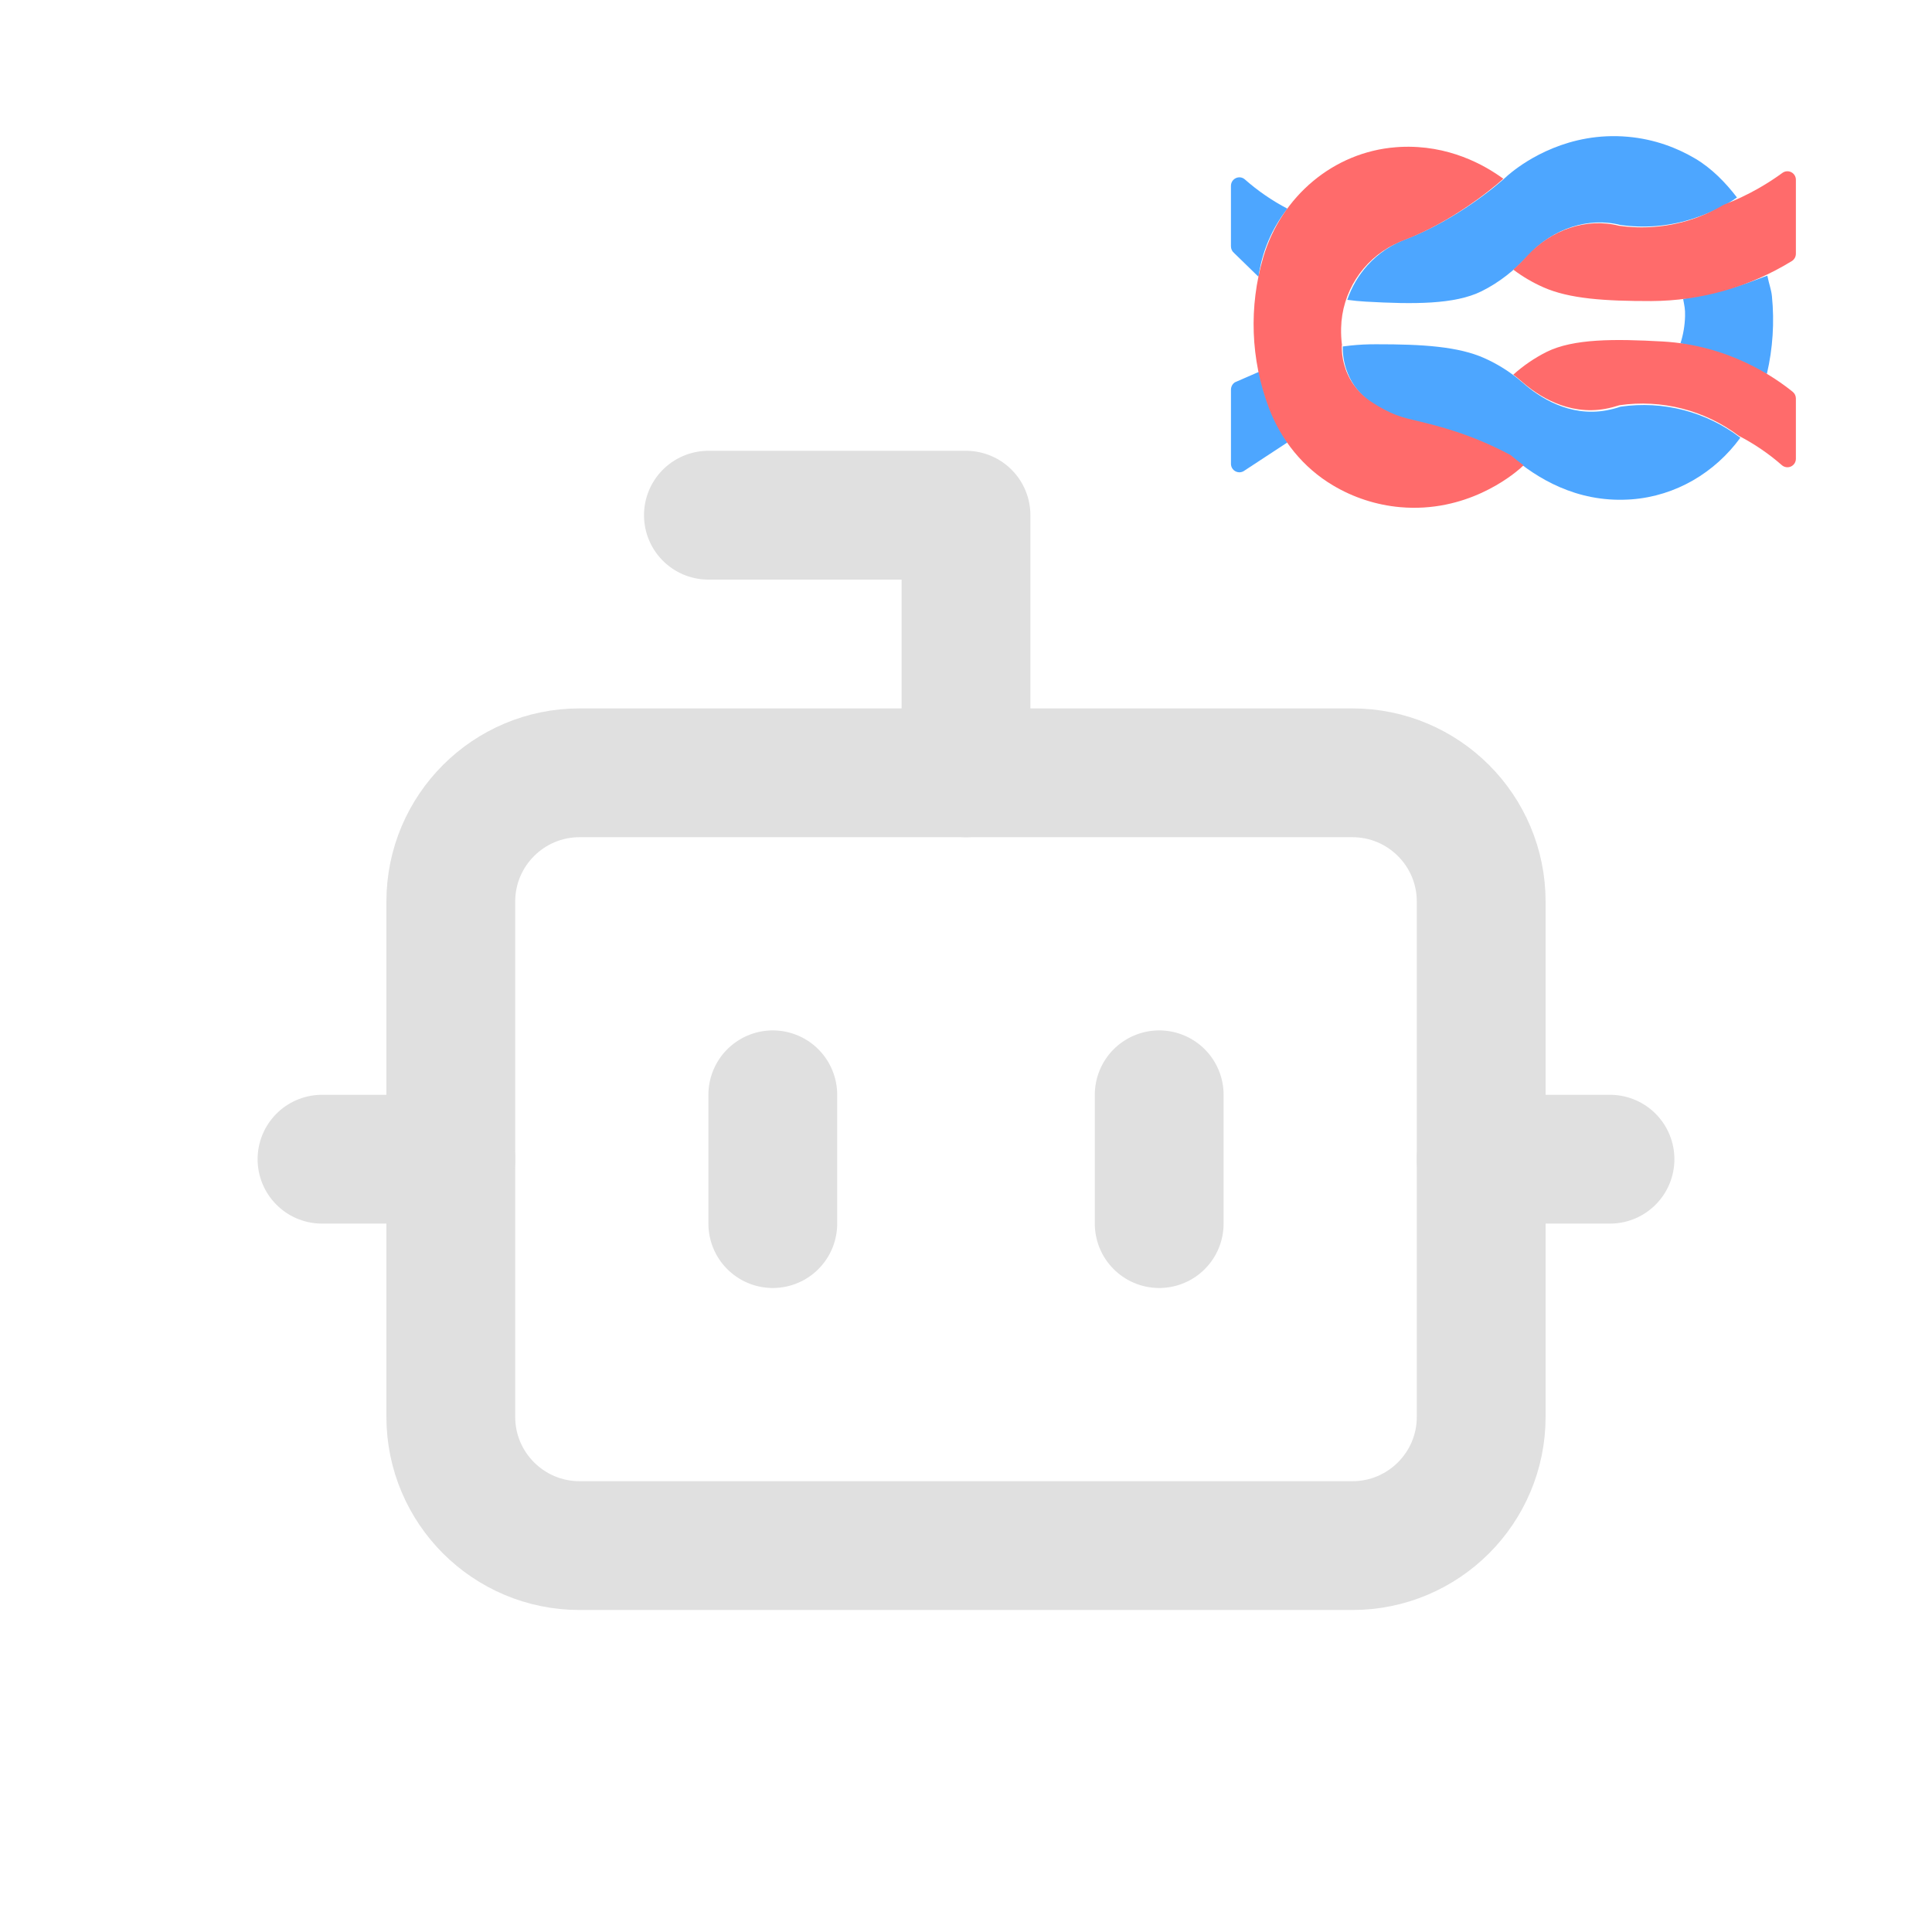
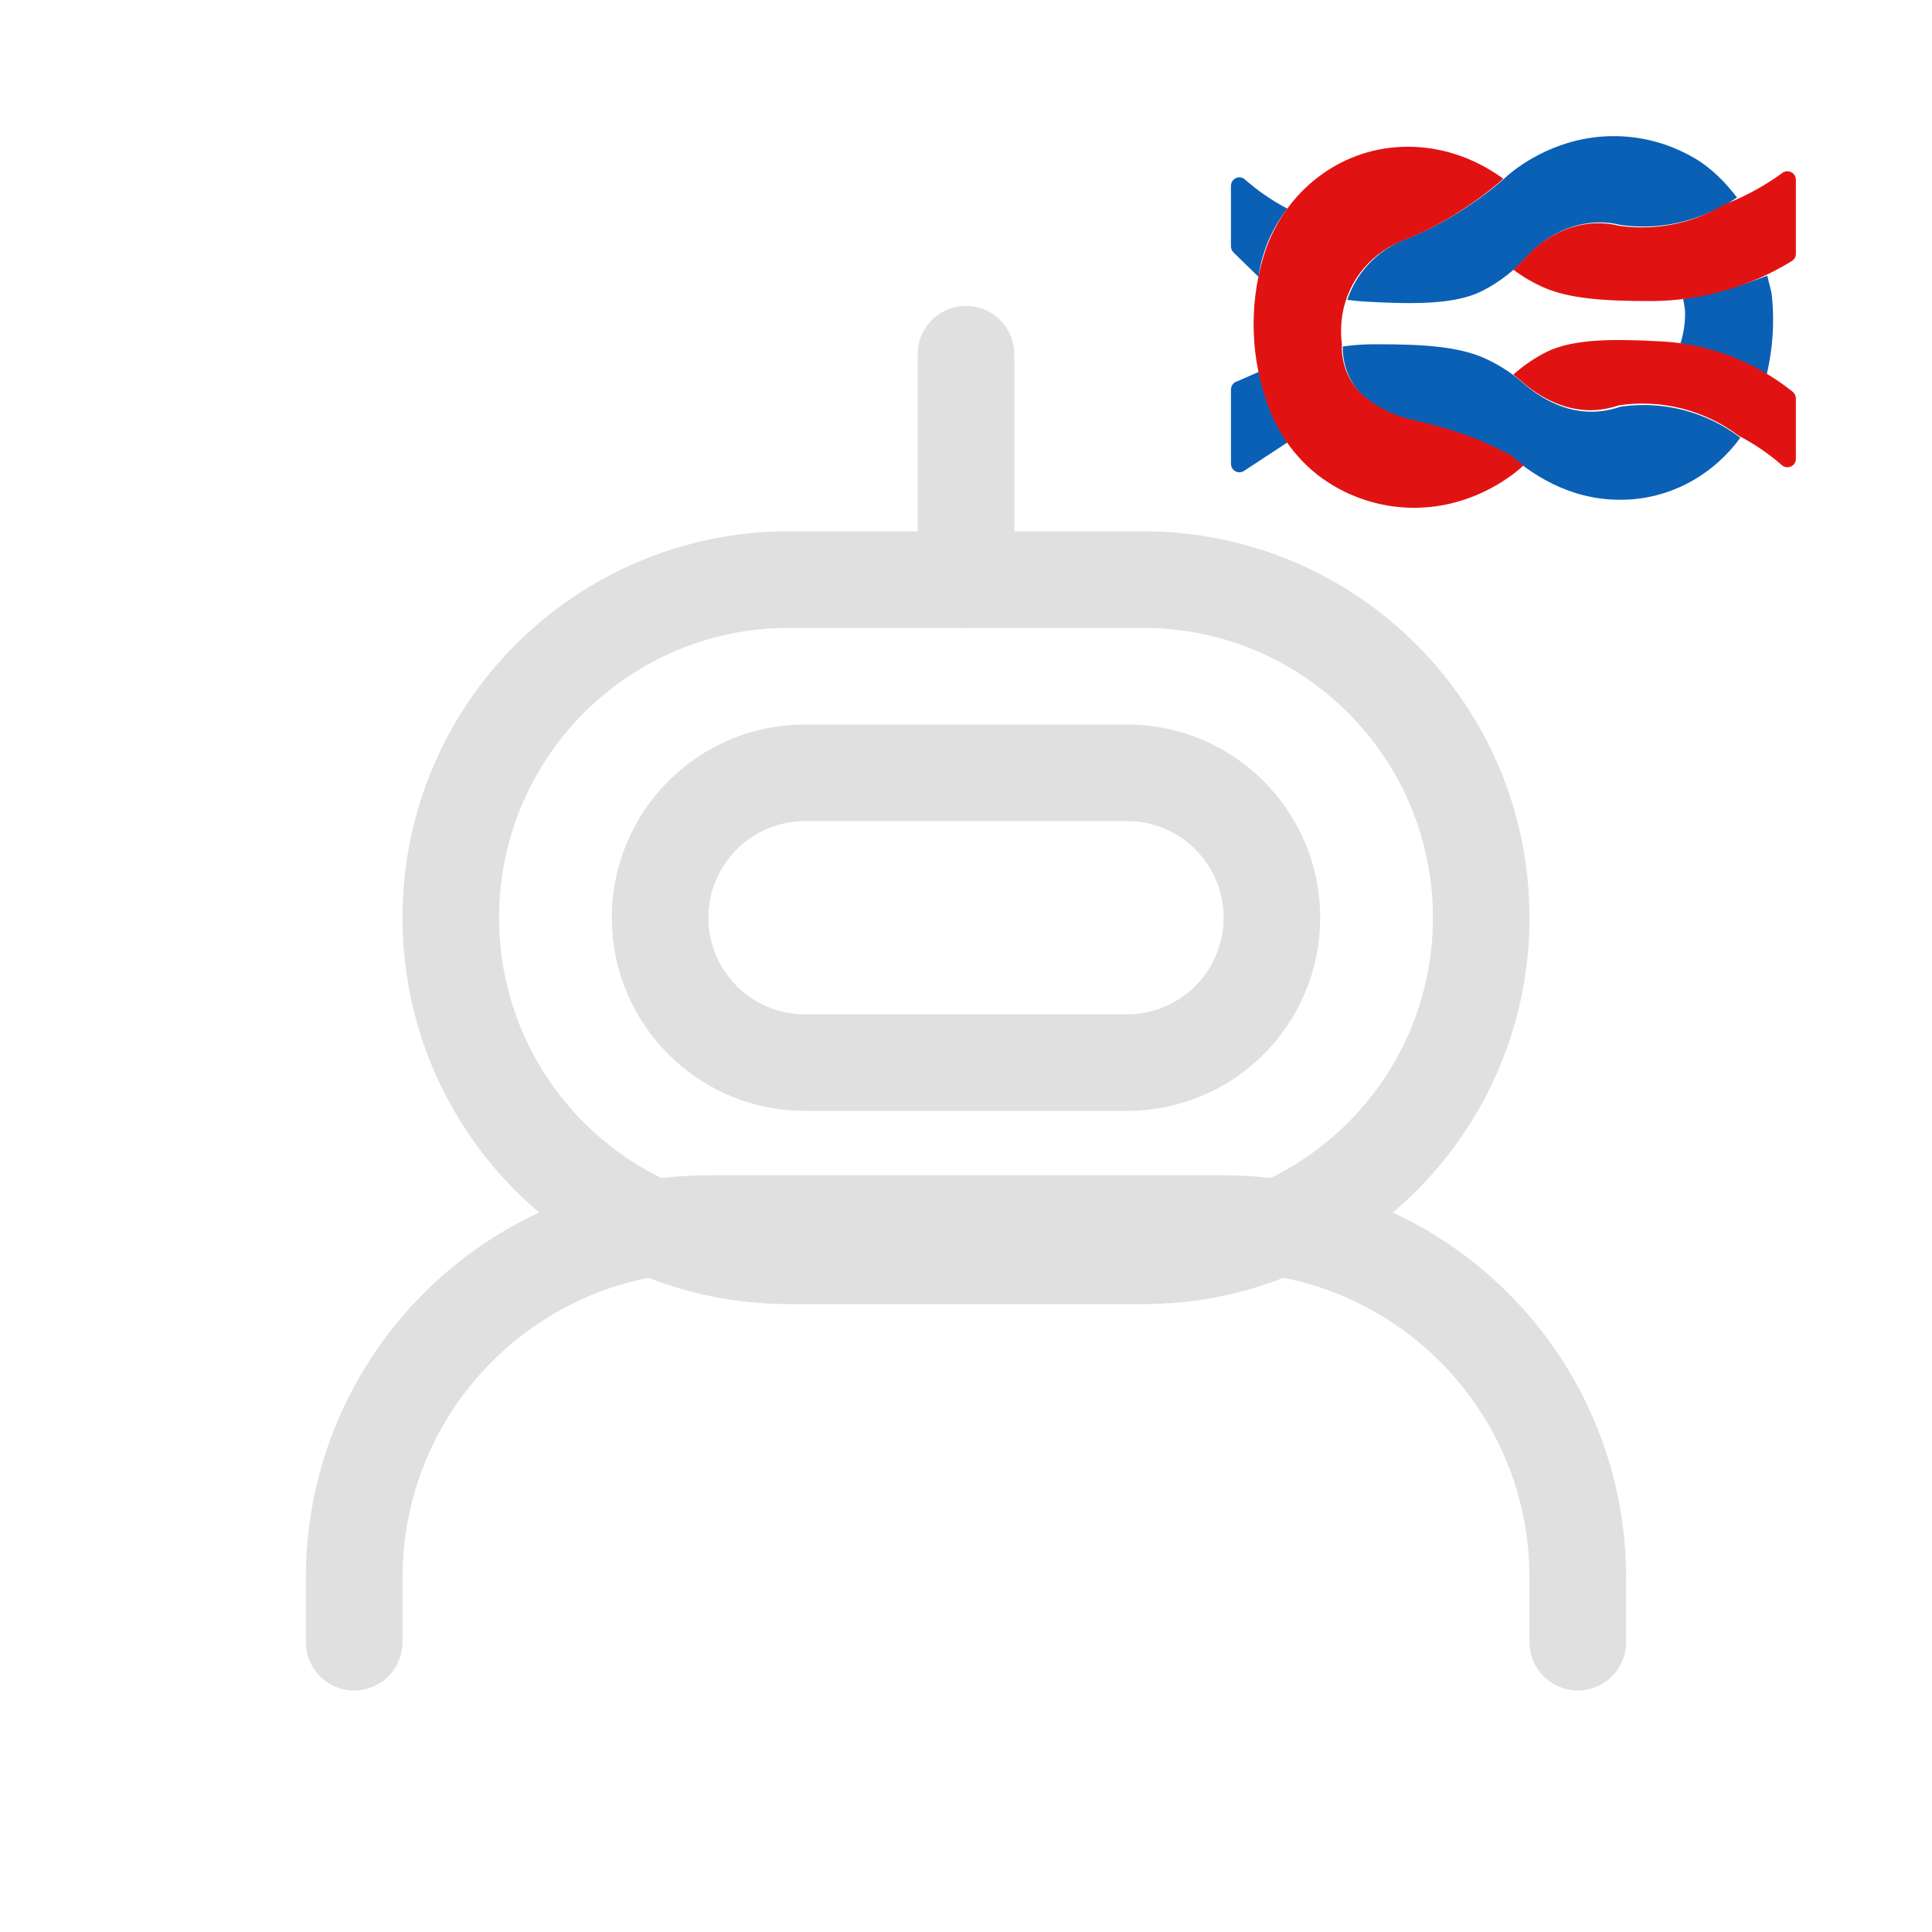
<svg xmlns="http://www.w3.org/2000/svg" viewBox="0 0 60 60">
-   <g transform="translate(6, 8) scale(2)" fill="none" stroke="#e0e0e0" stroke-width="2" stroke-linecap="round" stroke-linejoin="round">
-     <path d="M12 8V4H8" />
-     <rect width="16" height="12" x="4" y="8" rx="2" />
-     <path d="M2 14h2" />
-     <path d="M20 14h2" />
-     <path d="M15 13v2" />
-     <path d="M9 13v2" />
+   <g transform="translate(6, 8) scale(2)" fill="none" stroke="#e0e0e0" stroke-width="1.5" stroke-linecap="round" stroke-linejoin="round">
+     <path d="M12 1.5V5" />
+     <rect x="4" y="5" width="16" height="10.5" rx="5.25" />
+     <rect x="7.25" y="8" width="9.5" height="4.5" rx="2.25" />
+     <path d="M2.5 21.5v-1a5.5 5.5 0 0 1 5.5-5.5h8a5.5 5.5 0 0 1 5.5 5.5v1" />
  </g>
  <g transform="translate(38, 1) scale(0.75)">
-     <path d="M6.327 12.922c1.914-.003 3.399.092 4.479.578.487.218.944.497 1.362.83l.246.206c.62.549 1.889 1.415 3.452 1.12.199-.038.39-.088.573-.15a6.594 6.594 0 014.958 1.287c-1.055 1.445-2.67 2.409-4.493 2.55l-.17.01c-2.138.108-3.752-.879-4.823-1.795-1.894-1.016-3.377-1.272-4.244-1.493a4.86 4.86 0 01-1.329-.584l-.239-.155a2.706 2.706 0 01-.797-.869 2.79 2.79 0 01-.367-1.444l.314-.038a9.624 9.624 0 011.078-.053zm16.188-2.841c.078.38.16.566.19.848a9.84 9.84 0 01-.21 3.224 13.33 13.33 0 00-3.577-1.271c.116-.36.18-.74.19-1.125.008-.305-.027-.419-.08-.714.539-.091 1.21-.24 1.823-.4.647-.17 1.126-.367 1.664-.562zM11.782 5.917l.155-.127c.584-.464 2.346-1.68 4.805-1.46 1.123.1 2.051.47 2.779.898.682.402 1.26.992 1.736 1.615-.43.31-1.065.643-1.916.908a6.69 6.69 0 01-2.914.23c-1.333-.336-2.799.154-3.803 1.251-.558.609-1.204 1.129-1.941 1.494-1.116.553-2.821.542-4.806.43a9.36 9.36 0 01-.756-.074 4.11 4.11 0 01.835-1.427 4.102 4.102 0 011.653-1.11c2.047-.794 3.748-2.224 4.173-2.628zm-9.14 1.39a8.873 8.873 0 01-1.76-1.21c-.226-.2-.578-.037-.578.269v2.498a.36.36 0 00.131.28l1.011.984a5.82 5.82 0 011.196-2.821zM.86 18.157a.35.35 0 01-.555-.29V14.8c0-.093.035-.181.096-.247l.054-.047a.235.235 0 01.018-.011l1.001-.436a7.94 7.94 0 001.17 2.927L.858 18.157z" fill="#4da6ff" fill-rule="nonzero" />
-     <path d="M7.308 4.751c2.004-.1 3.502.75 4.274 1.317-.585.523-2.167 1.784-4.037 2.512a4.083 4.083 0 00-.485.212 3.96 3.96 0 00-2.194 3.458c-.006.242.006.483.038.72h-.01c-.006.247.014.827.367 1.434.314.542.736.832.945.958.104.07.27.17.475.276a4.03 4.03 0 00.943.362l.352.086c.892.214 2.245.539 3.903 1.421.168.143.348.286.542.426-.06.054-.109.1-.149.138-.342.293-2.219 1.841-4.964 1.596a6.577 6.577 0 01-2.78-.902c-1.225-.726-2.151-1.873-2.656-3.215a9.805 9.805 0 01-.227-6.239c.743-2.51 2.91-4.351 5.492-4.548l.171-.012zm14.03 11.965a6.637 6.637 0 00-4.947-1.27c-.183.06-.374.11-.572.147-1.563.293-2.83-.566-3.45-1.11a6.397 6.397 0 00-.373-.303 6.293 6.293 0 011.376-.94c1.117-.555 2.823-.544 4.81-.433 2.737.155 4.628 1.475 5.382 2.082.085.067.133.17.133.278v2.491a.35.35 0 01-.582.269 8.905 8.905 0 00-1.777-1.211zm-8.775-7.444c-.18.197-.368.384-.566.56.383.289.797.532 1.236.727 1.08.482 2.563.576 4.476.574a11.21 11.21 0 005.82-1.656.356.356 0 00.168-.304V6.116a.351.351 0 00-.558-.29c-.552.403-1.373.917-2.432 1.32a6.62 6.62 0 01-1.422.637 6.667 6.667 0 01-2.916.231c-1.334-.337-2.8.155-3.806 1.258z" fill="#ff6b6b" />
+     <path d="M6.327 12.922c1.914-.003 3.399.092 4.479.578.487.218.944.497 1.362.83l.246.206c.62.549 1.889 1.415 3.452 1.12.199-.038.39-.088.573-.15a6.594 6.594 0 014.958 1.287c-1.055 1.445-2.67 2.409-4.493 2.55l-.17.01c-2.138.108-3.752-.879-4.823-1.795-1.894-1.016-3.377-1.272-4.244-1.493a4.86 4.86 0 01-1.329-.584l-.239-.155a2.706 2.706 0 01-.797-.869 2.79 2.79 0 01-.367-1.444l.314-.038a9.624 9.624 0 011.078-.053zm16.188-2.841c.078.38.16.566.19.848a9.84 9.84 0 01-.21 3.224 13.33 13.33 0 00-3.577-1.271c.116-.36.18-.74.19-1.125.008-.305-.027-.419-.08-.714.539-.091 1.21-.24 1.823-.4.647-.17 1.126-.367 1.664-.562zM11.782 5.917l.155-.127c.584-.464 2.346-1.68 4.805-1.46 1.123.1 2.051.47 2.779.898.682.402 1.26.992 1.736 1.615-.43.31-1.065.643-1.916.908a6.69 6.69 0 01-2.914.23c-1.333-.336-2.799.154-3.803 1.251-.558.609-1.204 1.129-1.941 1.494-1.116.553-2.821.542-4.806.43a9.36 9.36 0 01-.756-.074 4.11 4.11 0 01.835-1.427 4.102 4.102 0 011.653-1.11c2.047-.794 3.748-2.224 4.173-2.628zm-9.14 1.39a8.873 8.873 0 01-1.76-1.21c-.226-.2-.578-.037-.578.269v2.498a.36.36 0 00.131.28l1.011.984a5.82 5.82 0 011.196-2.821zM.86 18.157a.35.35 0 01-.555-.29V14.8c0-.093.035-.181.096-.247l.054-.047a.235.235 0 01.018-.011l1.001-.436a7.94 7.94 0 001.17 2.927L.858 18.157z" fill="#0A60B5" fill-rule="nonzero" />
+     <path d="M7.308 4.751c2.004-.1 3.502.75 4.274 1.317-.585.523-2.167 1.784-4.037 2.512a4.083 4.083 0 00-.485.212 3.96 3.96 0 00-2.194 3.458c-.006.242.006.483.038.72h-.01c-.006.247.014.827.367 1.434.314.542.736.832.945.958.104.07.27.17.475.276a4.03 4.03 0 00.943.362l.352.086c.892.214 2.245.539 3.903 1.421.168.143.348.286.542.426-.06.054-.109.1-.149.138-.342.293-2.219 1.841-4.964 1.596a6.577 6.577 0 01-2.78-.902c-1.225-.726-2.151-1.873-2.656-3.215a9.805 9.805 0 01-.227-6.239c.743-2.51 2.91-4.351 5.492-4.548l.171-.012zm14.03 11.965a6.637 6.637 0 00-4.947-1.27c-.183.06-.374.11-.572.147-1.563.293-2.83-.566-3.45-1.11a6.397 6.397 0 00-.373-.303 6.293 6.293 0 011.376-.94c1.117-.555 2.823-.544 4.81-.433 2.737.155 4.628 1.475 5.382 2.082.085.067.133.17.133.278v2.491a.35.35 0 01-.582.269 8.905 8.905 0 00-1.777-1.211zm-8.775-7.444c-.18.197-.368.384-.566.56.383.289.797.532 1.236.727 1.08.482 2.563.576 4.476.574a11.21 11.21 0 005.82-1.656.356.356 0 00.168-.304V6.116a.351.351 0 00-.558-.29c-.552.403-1.373.917-2.432 1.32a6.62 6.62 0 01-1.422.637 6.667 6.667 0 01-2.916.231c-1.334-.337-2.8.155-3.806 1.258z" fill="#E11312" />
  </g>
</svg>
